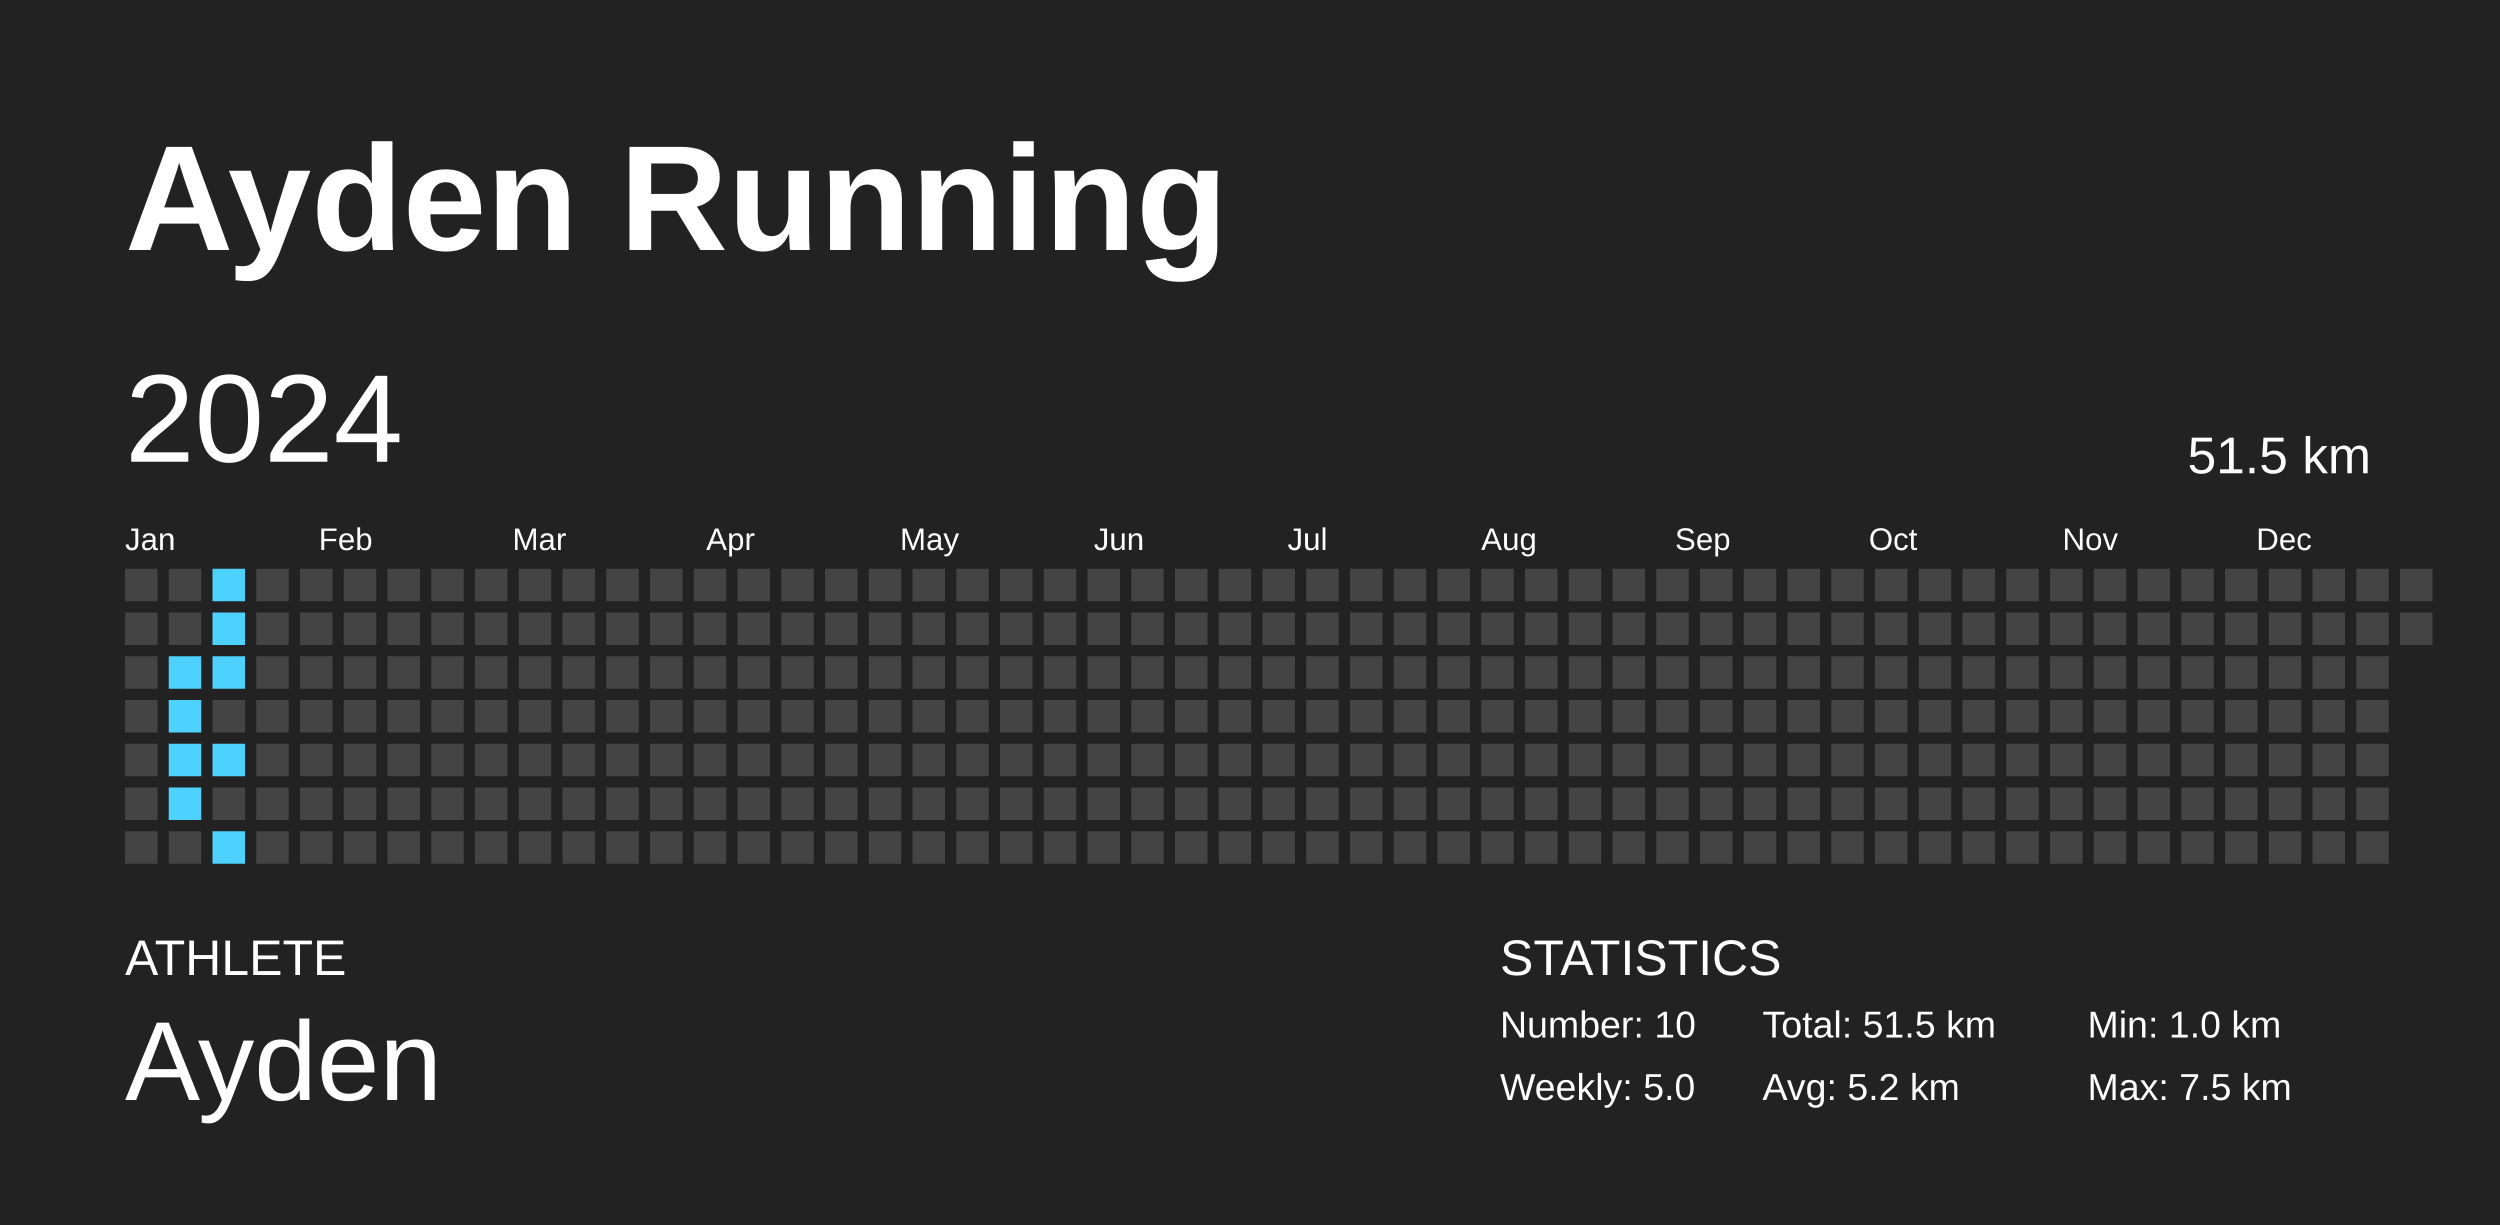
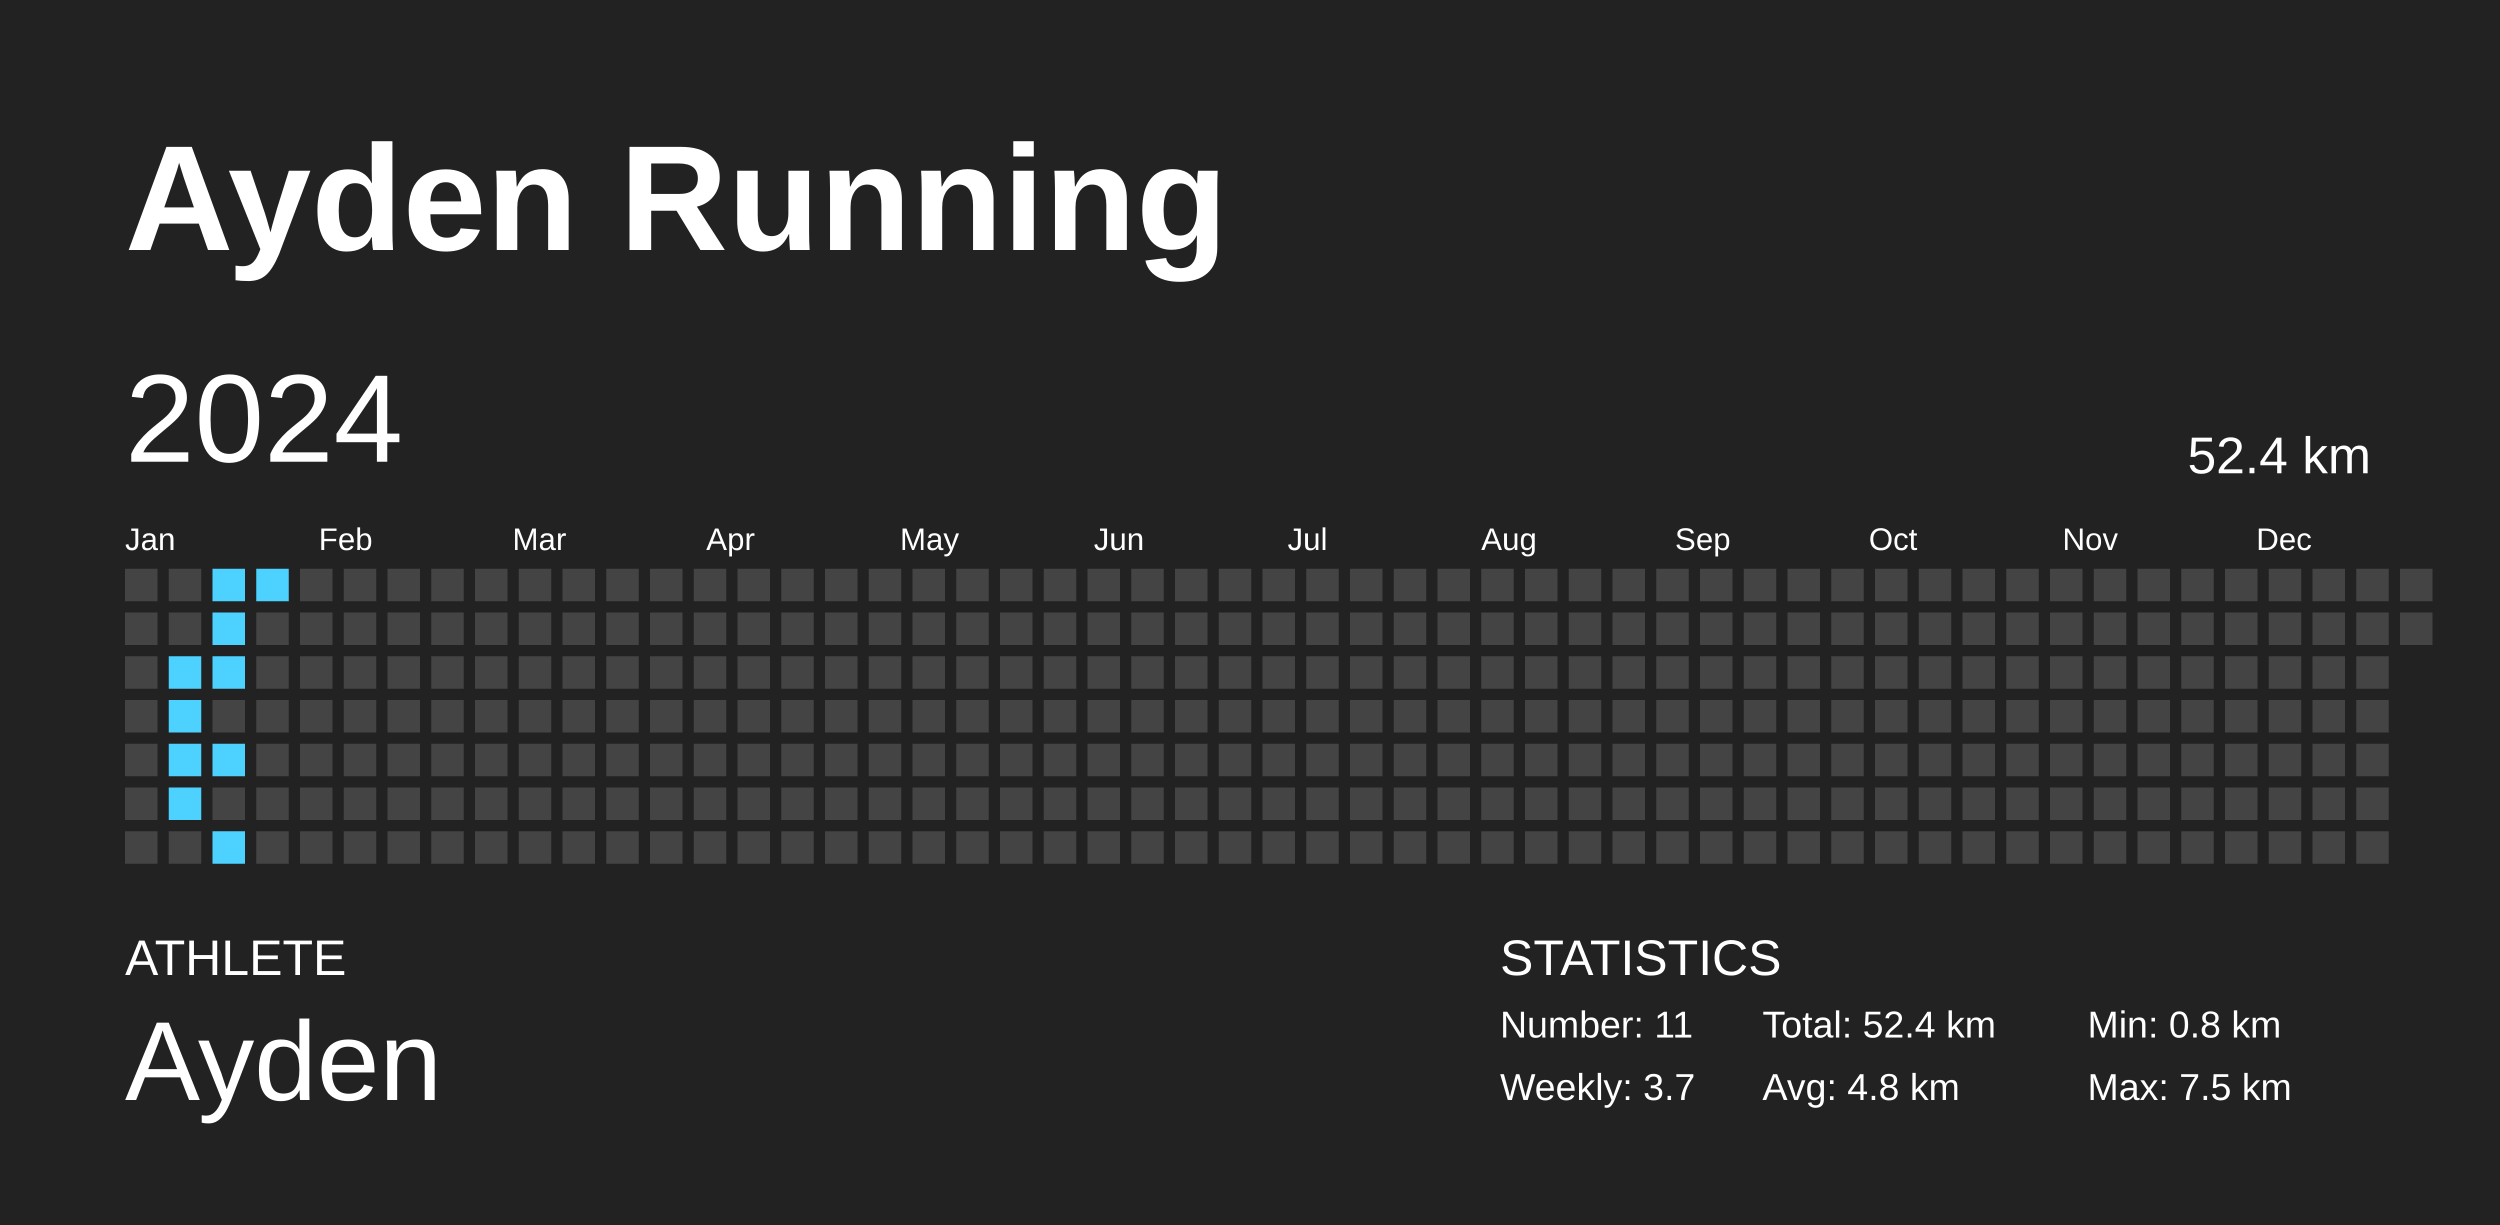
<svg xmlns="http://www.w3.org/2000/svg" baseProfile="full" height="98mm" version="1.1" viewBox="0,0,200,98" width="200mm">
  <defs />
  <rect fill="#222222" height="98" width="200" x="0" y="0" />
  <text fill="#FFFFFF" style="font-size:12px; font-family:Arial; font-weight:bold;" x="10" y="20">Ayden Running</text>
  <text fill="#FFFFFF" style="font-size:4px; font-family:Arial" x="10" y="78">ATHLETE</text>
  <text fill="#FFFFFF" style="font-size:9px; font-family:Arial" x="10" y="88">Ayden</text>
  <text fill="#FFFFFF" style="font-size:4px; font-family:Arial" x="120" y="78">STATISTICS</text>
-   <text fill="#FFFFFF" style="font-size:3px; font-family:Arial" x="120" y="83">Number: 10</text>
-   <text fill="#FFFFFF" style="font-size:3px; font-family:Arial" x="120" y="88">Weekly: 5.0</text>
-   <text fill="#FFFFFF" style="font-size:3px; font-family:Arial" x="141" y="83">Total: 51.5 km</text>
-   <text fill="#FFFFFF" style="font-size:3px; font-family:Arial" x="141" y="88">Avg: 5.2 km</text>
-   <text fill="#FFFFFF" style="font-size:3px; font-family:Arial" x="167" y="83">Min: 1.0 km</text>
+   <text fill="#FFFFFF" style="font-size:3px; font-family:Arial" x="120" y="83">Number: 11</text>
+   <text fill="#FFFFFF" style="font-size:3px; font-family:Arial" x="120" y="88">Weekly: 3.7</text>
+   <text fill="#FFFFFF" style="font-size:3px; font-family:Arial" x="141" y="83">Total: 52.4 km</text>
+   <text fill="#FFFFFF" style="font-size:3px; font-family:Arial" x="141" y="88">Avg: 4.8 km</text>
+   <text fill="#FFFFFF" style="font-size:3px; font-family:Arial" x="167" y="83">Min: 0.8 km</text>
  <text fill="#FFFFFF" style="font-size:3px; font-family:Arial" x="167" y="88">Max: 7.5 km</text>
  <text dominant-baseline="hanging" fill="#FFFFFF" style="font-size:10.0px; font-family:Arial;" x="10" y="30">2024</text>
-   <text dominant-baseline="hanging" fill="#FFFFFF" style="font-size:4.125px; font-family:Arial;" x="175" y="35">51.5 km</text>
+   <text dominant-baseline="hanging" fill="#FFFFFF" style="font-size:4.125px; font-family:Arial;" x="175" y="35">52.4 km</text>
  <text fill="#FFFFFF" style="font-size:2.5px; font-family:Arial" x="10.0" y="44">Jan</text>
  <text fill="#FFFFFF" style="font-size:2.5px; font-family:Arial" x="25.5" y="44">Feb</text>
  <text fill="#FFFFFF" style="font-size:2.5px; font-family:Arial" x="41.0" y="44">Mar</text>
  <text fill="#FFFFFF" style="font-size:2.5px; font-family:Arial" x="56.5" y="44">Apr</text>
  <text fill="#FFFFFF" style="font-size:2.5px; font-family:Arial" x="72.0" y="44">May</text>
  <text fill="#FFFFFF" style="font-size:2.5px; font-family:Arial" x="87.5" y="44">Jun</text>
  <text fill="#FFFFFF" style="font-size:2.5px; font-family:Arial" x="103.0" y="44">Jul</text>
  <text fill="#FFFFFF" style="font-size:2.5px; font-family:Arial" x="118.5" y="44">Aug</text>
  <text fill="#FFFFFF" style="font-size:2.5px; font-family:Arial" x="134.0" y="44">Sep</text>
  <text fill="#FFFFFF" style="font-size:2.5px; font-family:Arial" x="149.5" y="44">Oct</text>
  <text fill="#FFFFFF" style="font-size:2.5px; font-family:Arial" x="165.0" y="44">Nov</text>
  <text fill="#FFFFFF" style="font-size:2.5px; font-family:Arial" x="180.5" y="44">Dec</text>
  <rect fill="#444444" height="2.6" width="2.6" x="10.0" y="45.5" />
  <rect fill="#444444" height="2.6" width="2.6" x="10.0" y="49.0" />
  <rect fill="#444444" height="2.6" width="2.6" x="10.0" y="52.5" />
  <rect fill="#444444" height="2.6" width="2.6" x="10.0" y="56.0" />
  <rect fill="#444444" height="2.6" width="2.6" x="10.0" y="59.5" />
  <rect fill="#444444" height="2.6" width="2.6" x="10.0" y="63.0" />
  <rect fill="#444444" height="2.6" width="2.6" x="10.0" y="66.5" />
  <rect fill="#444444" height="2.6" width="2.6" x="13.5" y="45.5" />
  <rect fill="#444444" height="2.6" width="2.6" x="13.5" y="49.0" />
  <rect fill="#4dd2ff" height="2.6" width="2.6" x="13.5" y="52.5" />
  <rect fill="#4dd2ff" height="2.6" width="2.6" x="13.5" y="56.0" />
  <rect fill="#4dd2ff" height="2.6" width="2.6" x="13.5" y="59.5" />
  <rect fill="#4dd2ff" height="2.6" width="2.6" x="13.5" y="63.0" />
  <rect fill="#444444" height="2.6" width="2.6" x="13.5" y="66.5" />
  <rect fill="#4dd2ff" height="2.6" width="2.6" x="17.0" y="45.5" />
  <rect fill="#4dd2ff" height="2.6" width="2.6" x="17.0" y="49.0" />
  <rect fill="#4dd2ff" height="2.6" width="2.6" x="17.0" y="52.5" />
  <rect fill="#444444" height="2.6" width="2.6" x="17.0" y="56.0" />
  <rect fill="#4dd2ff" height="2.6" width="2.6" x="17.0" y="59.5" />
  <rect fill="#444444" height="2.6" width="2.6" x="17.0" y="63.0" />
  <rect fill="#4dd2ff" height="2.6" width="2.6" x="17.0" y="66.5" />
-   <rect fill="#444444" height="2.6" width="2.6" x="20.5" y="45.5" />
+   <rect fill="#4dd2ff" height="2.6" width="2.6" x="20.5" y="45.5" />
  <rect fill="#444444" height="2.6" width="2.6" x="20.5" y="49.0" />
  <rect fill="#444444" height="2.6" width="2.6" x="20.5" y="52.5" />
  <rect fill="#444444" height="2.6" width="2.6" x="20.5" y="56.0" />
  <rect fill="#444444" height="2.6" width="2.6" x="20.5" y="59.5" />
  <rect fill="#444444" height="2.6" width="2.6" x="20.5" y="63.0" />
  <rect fill="#444444" height="2.6" width="2.6" x="20.5" y="66.5" />
  <rect fill="#444444" height="2.6" width="2.6" x="24.0" y="45.5" />
  <rect fill="#444444" height="2.6" width="2.6" x="24.0" y="49.0" />
  <rect fill="#444444" height="2.6" width="2.6" x="24.0" y="52.5" />
  <rect fill="#444444" height="2.6" width="2.6" x="24.0" y="56.0" />
  <rect fill="#444444" height="2.6" width="2.6" x="24.0" y="59.5" />
  <rect fill="#444444" height="2.6" width="2.6" x="24.0" y="63.0" />
  <rect fill="#444444" height="2.6" width="2.6" x="24.0" y="66.5" />
  <rect fill="#444444" height="2.6" width="2.6" x="27.5" y="45.5" />
  <rect fill="#444444" height="2.6" width="2.6" x="27.5" y="49.0" />
  <rect fill="#444444" height="2.6" width="2.6" x="27.5" y="52.5" />
  <rect fill="#444444" height="2.6" width="2.6" x="27.5" y="56.0" />
  <rect fill="#444444" height="2.6" width="2.6" x="27.5" y="59.5" />
  <rect fill="#444444" height="2.6" width="2.6" x="27.5" y="63.0" />
  <rect fill="#444444" height="2.6" width="2.6" x="27.5" y="66.5" />
  <rect fill="#444444" height="2.6" width="2.6" x="31.0" y="45.5" />
  <rect fill="#444444" height="2.6" width="2.6" x="31.0" y="49.0" />
  <rect fill="#444444" height="2.6" width="2.6" x="31.0" y="52.5" />
  <rect fill="#444444" height="2.6" width="2.6" x="31.0" y="56.0" />
  <rect fill="#444444" height="2.6" width="2.6" x="31.0" y="59.5" />
  <rect fill="#444444" height="2.6" width="2.6" x="31.0" y="63.0" />
  <rect fill="#444444" height="2.6" width="2.6" x="31.0" y="66.5" />
  <rect fill="#444444" height="2.6" width="2.6" x="34.5" y="45.5" />
  <rect fill="#444444" height="2.6" width="2.6" x="34.5" y="49.0" />
  <rect fill="#444444" height="2.6" width="2.6" x="34.5" y="52.5" />
  <rect fill="#444444" height="2.6" width="2.6" x="34.5" y="56.0" />
  <rect fill="#444444" height="2.6" width="2.6" x="34.5" y="59.5" />
  <rect fill="#444444" height="2.6" width="2.6" x="34.5" y="63.0" />
  <rect fill="#444444" height="2.6" width="2.6" x="34.5" y="66.5" />
  <rect fill="#444444" height="2.6" width="2.6" x="38.0" y="45.5" />
  <rect fill="#444444" height="2.6" width="2.6" x="38.0" y="49.0" />
  <rect fill="#444444" height="2.6" width="2.6" x="38.0" y="52.5" />
  <rect fill="#444444" height="2.6" width="2.6" x="38.0" y="56.0" />
  <rect fill="#444444" height="2.6" width="2.6" x="38.0" y="59.5" />
  <rect fill="#444444" height="2.6" width="2.6" x="38.0" y="63.0" />
  <rect fill="#444444" height="2.6" width="2.6" x="38.0" y="66.5" />
  <rect fill="#444444" height="2.6" width="2.6" x="41.5" y="45.5" />
  <rect fill="#444444" height="2.6" width="2.6" x="41.5" y="49.0" />
  <rect fill="#444444" height="2.6" width="2.6" x="41.5" y="52.5" />
  <rect fill="#444444" height="2.6" width="2.6" x="41.5" y="56.0" />
  <rect fill="#444444" height="2.6" width="2.6" x="41.5" y="59.5" />
  <rect fill="#444444" height="2.6" width="2.6" x="41.5" y="63.0" />
  <rect fill="#444444" height="2.6" width="2.6" x="41.5" y="66.5" />
  <rect fill="#444444" height="2.6" width="2.6" x="45.0" y="45.5" />
  <rect fill="#444444" height="2.6" width="2.6" x="45.0" y="49.0" />
  <rect fill="#444444" height="2.6" width="2.6" x="45.0" y="52.5" />
  <rect fill="#444444" height="2.6" width="2.6" x="45.0" y="56.0" />
  <rect fill="#444444" height="2.6" width="2.6" x="45.0" y="59.5" />
  <rect fill="#444444" height="2.6" width="2.6" x="45.0" y="63.0" />
  <rect fill="#444444" height="2.6" width="2.6" x="45.0" y="66.5" />
  <rect fill="#444444" height="2.6" width="2.6" x="48.5" y="45.5" />
  <rect fill="#444444" height="2.6" width="2.6" x="48.5" y="49.0" />
  <rect fill="#444444" height="2.6" width="2.6" x="48.5" y="52.5" />
  <rect fill="#444444" height="2.6" width="2.6" x="48.5" y="56.0" />
  <rect fill="#444444" height="2.6" width="2.6" x="48.5" y="59.5" />
  <rect fill="#444444" height="2.6" width="2.6" x="48.5" y="63.0" />
  <rect fill="#444444" height="2.6" width="2.6" x="48.5" y="66.5" />
  <rect fill="#444444" height="2.6" width="2.6" x="52.0" y="45.5" />
  <rect fill="#444444" height="2.6" width="2.6" x="52.0" y="49.0" />
  <rect fill="#444444" height="2.6" width="2.6" x="52.0" y="52.5" />
  <rect fill="#444444" height="2.6" width="2.6" x="52.0" y="56.0" />
  <rect fill="#444444" height="2.6" width="2.6" x="52.0" y="59.5" />
  <rect fill="#444444" height="2.6" width="2.6" x="52.0" y="63.0" />
  <rect fill="#444444" height="2.6" width="2.6" x="52.0" y="66.5" />
  <rect fill="#444444" height="2.6" width="2.6" x="55.5" y="45.5" />
  <rect fill="#444444" height="2.6" width="2.6" x="55.5" y="49.0" />
  <rect fill="#444444" height="2.6" width="2.6" x="55.5" y="52.5" />
  <rect fill="#444444" height="2.6" width="2.6" x="55.5" y="56.0" />
  <rect fill="#444444" height="2.6" width="2.6" x="55.5" y="59.5" />
  <rect fill="#444444" height="2.6" width="2.6" x="55.5" y="63.0" />
  <rect fill="#444444" height="2.6" width="2.6" x="55.5" y="66.5" />
  <rect fill="#444444" height="2.6" width="2.6" x="59.0" y="45.5" />
  <rect fill="#444444" height="2.6" width="2.6" x="59.0" y="49.0" />
  <rect fill="#444444" height="2.6" width="2.6" x="59.0" y="52.5" />
  <rect fill="#444444" height="2.6" width="2.6" x="59.0" y="56.0" />
  <rect fill="#444444" height="2.6" width="2.6" x="59.0" y="59.5" />
  <rect fill="#444444" height="2.6" width="2.6" x="59.0" y="63.0" />
  <rect fill="#444444" height="2.6" width="2.6" x="59.0" y="66.5" />
  <rect fill="#444444" height="2.6" width="2.6" x="62.5" y="45.5" />
  <rect fill="#444444" height="2.6" width="2.6" x="62.5" y="49.0" />
  <rect fill="#444444" height="2.6" width="2.6" x="62.5" y="52.5" />
  <rect fill="#444444" height="2.6" width="2.6" x="62.5" y="56.0" />
  <rect fill="#444444" height="2.6" width="2.6" x="62.5" y="59.5" />
  <rect fill="#444444" height="2.6" width="2.6" x="62.5" y="63.0" />
  <rect fill="#444444" height="2.6" width="2.6" x="62.5" y="66.5" />
  <rect fill="#444444" height="2.6" width="2.6" x="66.0" y="45.5" />
  <rect fill="#444444" height="2.6" width="2.6" x="66.0" y="49.0" />
  <rect fill="#444444" height="2.6" width="2.6" x="66.0" y="52.5" />
  <rect fill="#444444" height="2.6" width="2.6" x="66.0" y="56.0" />
  <rect fill="#444444" height="2.6" width="2.6" x="66.0" y="59.5" />
  <rect fill="#444444" height="2.6" width="2.6" x="66.0" y="63.0" />
  <rect fill="#444444" height="2.6" width="2.6" x="66.0" y="66.5" />
  <rect fill="#444444" height="2.6" width="2.6" x="69.5" y="45.5" />
  <rect fill="#444444" height="2.6" width="2.6" x="69.5" y="49.0" />
  <rect fill="#444444" height="2.6" width="2.6" x="69.5" y="52.5" />
  <rect fill="#444444" height="2.6" width="2.6" x="69.5" y="56.0" />
  <rect fill="#444444" height="2.6" width="2.6" x="69.5" y="59.5" />
  <rect fill="#444444" height="2.6" width="2.6" x="69.5" y="63.0" />
  <rect fill="#444444" height="2.6" width="2.6" x="69.5" y="66.5" />
  <rect fill="#444444" height="2.6" width="2.6" x="73.0" y="45.5" />
  <rect fill="#444444" height="2.6" width="2.6" x="73.0" y="49.0" />
  <rect fill="#444444" height="2.6" width="2.6" x="73.0" y="52.5" />
  <rect fill="#444444" height="2.6" width="2.6" x="73.0" y="56.0" />
  <rect fill="#444444" height="2.6" width="2.6" x="73.0" y="59.5" />
  <rect fill="#444444" height="2.6" width="2.6" x="73.0" y="63.0" />
  <rect fill="#444444" height="2.6" width="2.6" x="73.0" y="66.5" />
  <rect fill="#444444" height="2.6" width="2.6" x="76.5" y="45.5" />
  <rect fill="#444444" height="2.6" width="2.6" x="76.5" y="49.0" />
  <rect fill="#444444" height="2.6" width="2.6" x="76.5" y="52.5" />
  <rect fill="#444444" height="2.6" width="2.6" x="76.5" y="56.0" />
  <rect fill="#444444" height="2.6" width="2.6" x="76.5" y="59.5" />
  <rect fill="#444444" height="2.6" width="2.6" x="76.5" y="63.0" />
  <rect fill="#444444" height="2.6" width="2.6" x="76.5" y="66.5" />
  <rect fill="#444444" height="2.6" width="2.6" x="80.0" y="45.5" />
  <rect fill="#444444" height="2.6" width="2.6" x="80.0" y="49.0" />
  <rect fill="#444444" height="2.6" width="2.6" x="80.0" y="52.5" />
  <rect fill="#444444" height="2.6" width="2.6" x="80.0" y="56.0" />
  <rect fill="#444444" height="2.6" width="2.6" x="80.0" y="59.5" />
  <rect fill="#444444" height="2.6" width="2.6" x="80.0" y="63.0" />
  <rect fill="#444444" height="2.6" width="2.6" x="80.0" y="66.5" />
  <rect fill="#444444" height="2.6" width="2.6" x="83.5" y="45.5" />
  <rect fill="#444444" height="2.6" width="2.6" x="83.5" y="49.0" />
  <rect fill="#444444" height="2.6" width="2.6" x="83.5" y="52.5" />
  <rect fill="#444444" height="2.6" width="2.6" x="83.5" y="56.0" />
  <rect fill="#444444" height="2.6" width="2.6" x="83.5" y="59.5" />
  <rect fill="#444444" height="2.6" width="2.6" x="83.5" y="63.0" />
  <rect fill="#444444" height="2.6" width="2.6" x="83.5" y="66.5" />
  <rect fill="#444444" height="2.6" width="2.6" x="87.0" y="45.5" />
  <rect fill="#444444" height="2.6" width="2.6" x="87.0" y="49.0" />
  <rect fill="#444444" height="2.6" width="2.6" x="87.0" y="52.5" />
  <rect fill="#444444" height="2.6" width="2.6" x="87.0" y="56.0" />
  <rect fill="#444444" height="2.6" width="2.6" x="87.0" y="59.5" />
  <rect fill="#444444" height="2.6" width="2.6" x="87.0" y="63.0" />
  <rect fill="#444444" height="2.6" width="2.6" x="87.0" y="66.5" />
  <rect fill="#444444" height="2.6" width="2.6" x="90.5" y="45.5" />
  <rect fill="#444444" height="2.6" width="2.6" x="90.5" y="49.0" />
  <rect fill="#444444" height="2.6" width="2.6" x="90.5" y="52.5" />
  <rect fill="#444444" height="2.6" width="2.6" x="90.5" y="56.0" />
  <rect fill="#444444" height="2.6" width="2.6" x="90.5" y="59.5" />
  <rect fill="#444444" height="2.6" width="2.6" x="90.5" y="63.0" />
  <rect fill="#444444" height="2.6" width="2.6" x="90.5" y="66.5" />
  <rect fill="#444444" height="2.6" width="2.6" x="94.0" y="45.5" />
  <rect fill="#444444" height="2.6" width="2.6" x="94.0" y="49.0" />
  <rect fill="#444444" height="2.6" width="2.6" x="94.0" y="52.5" />
  <rect fill="#444444" height="2.6" width="2.6" x="94.0" y="56.0" />
  <rect fill="#444444" height="2.6" width="2.6" x="94.0" y="59.5" />
  <rect fill="#444444" height="2.6" width="2.6" x="94.0" y="63.0" />
  <rect fill="#444444" height="2.6" width="2.6" x="94.0" y="66.5" />
  <rect fill="#444444" height="2.6" width="2.6" x="97.5" y="45.5" />
  <rect fill="#444444" height="2.6" width="2.6" x="97.5" y="49.0" />
  <rect fill="#444444" height="2.6" width="2.6" x="97.5" y="52.5" />
  <rect fill="#444444" height="2.6" width="2.6" x="97.5" y="56.0" />
  <rect fill="#444444" height="2.6" width="2.6" x="97.5" y="59.5" />
  <rect fill="#444444" height="2.6" width="2.6" x="97.5" y="63.0" />
  <rect fill="#444444" height="2.6" width="2.6" x="97.5" y="66.5" />
  <rect fill="#444444" height="2.6" width="2.6" x="101.0" y="45.5" />
  <rect fill="#444444" height="2.6" width="2.6" x="101.0" y="49.0" />
  <rect fill="#444444" height="2.6" width="2.6" x="101.0" y="52.5" />
  <rect fill="#444444" height="2.6" width="2.6" x="101.0" y="56.0" />
  <rect fill="#444444" height="2.6" width="2.6" x="101.0" y="59.5" />
  <rect fill="#444444" height="2.6" width="2.6" x="101.0" y="63.0" />
  <rect fill="#444444" height="2.6" width="2.6" x="101.0" y="66.5" />
  <rect fill="#444444" height="2.6" width="2.6" x="104.5" y="45.5" />
  <rect fill="#444444" height="2.6" width="2.6" x="104.5" y="49.0" />
  <rect fill="#444444" height="2.6" width="2.6" x="104.5" y="52.5" />
  <rect fill="#444444" height="2.6" width="2.6" x="104.5" y="56.0" />
  <rect fill="#444444" height="2.6" width="2.6" x="104.5" y="59.5" />
  <rect fill="#444444" height="2.6" width="2.6" x="104.5" y="63.0" />
  <rect fill="#444444" height="2.6" width="2.6" x="104.5" y="66.5" />
  <rect fill="#444444" height="2.6" width="2.6" x="108.0" y="45.5" />
  <rect fill="#444444" height="2.6" width="2.6" x="108.0" y="49.0" />
  <rect fill="#444444" height="2.6" width="2.6" x="108.0" y="52.5" />
  <rect fill="#444444" height="2.6" width="2.6" x="108.0" y="56.0" />
  <rect fill="#444444" height="2.6" width="2.6" x="108.0" y="59.5" />
  <rect fill="#444444" height="2.6" width="2.6" x="108.0" y="63.0" />
  <rect fill="#444444" height="2.6" width="2.6" x="108.0" y="66.5" />
  <rect fill="#444444" height="2.6" width="2.6" x="111.5" y="45.5" />
  <rect fill="#444444" height="2.6" width="2.6" x="111.5" y="49.0" />
  <rect fill="#444444" height="2.6" width="2.6" x="111.5" y="52.5" />
  <rect fill="#444444" height="2.6" width="2.6" x="111.5" y="56.0" />
  <rect fill="#444444" height="2.6" width="2.6" x="111.5" y="59.5" />
  <rect fill="#444444" height="2.6" width="2.6" x="111.5" y="63.0" />
  <rect fill="#444444" height="2.6" width="2.6" x="111.5" y="66.5" />
  <rect fill="#444444" height="2.6" width="2.6" x="115.0" y="45.5" />
  <rect fill="#444444" height="2.6" width="2.6" x="115.0" y="49.0" />
  <rect fill="#444444" height="2.6" width="2.6" x="115.0" y="52.5" />
  <rect fill="#444444" height="2.6" width="2.6" x="115.0" y="56.0" />
  <rect fill="#444444" height="2.6" width="2.6" x="115.0" y="59.5" />
  <rect fill="#444444" height="2.6" width="2.6" x="115.0" y="63.0" />
  <rect fill="#444444" height="2.6" width="2.6" x="115.0" y="66.5" />
  <rect fill="#444444" height="2.6" width="2.6" x="118.5" y="45.5" />
  <rect fill="#444444" height="2.6" width="2.6" x="118.5" y="49.0" />
  <rect fill="#444444" height="2.6" width="2.6" x="118.5" y="52.5" />
  <rect fill="#444444" height="2.6" width="2.6" x="118.5" y="56.0" />
  <rect fill="#444444" height="2.6" width="2.6" x="118.5" y="59.5" />
  <rect fill="#444444" height="2.6" width="2.6" x="118.5" y="63.0" />
  <rect fill="#444444" height="2.6" width="2.6" x="118.5" y="66.5" />
  <rect fill="#444444" height="2.6" width="2.6" x="122.0" y="45.5" />
  <rect fill="#444444" height="2.6" width="2.6" x="122.0" y="49.0" />
  <rect fill="#444444" height="2.6" width="2.6" x="122.0" y="52.5" />
  <rect fill="#444444" height="2.6" width="2.6" x="122.0" y="56.0" />
  <rect fill="#444444" height="2.6" width="2.6" x="122.0" y="59.5" />
  <rect fill="#444444" height="2.6" width="2.6" x="122.0" y="63.0" />
  <rect fill="#444444" height="2.6" width="2.6" x="122.0" y="66.5" />
  <rect fill="#444444" height="2.6" width="2.6" x="125.5" y="45.5" />
  <rect fill="#444444" height="2.6" width="2.6" x="125.5" y="49.0" />
  <rect fill="#444444" height="2.6" width="2.6" x="125.5" y="52.5" />
  <rect fill="#444444" height="2.6" width="2.6" x="125.5" y="56.0" />
  <rect fill="#444444" height="2.6" width="2.6" x="125.5" y="59.5" />
  <rect fill="#444444" height="2.6" width="2.6" x="125.5" y="63.0" />
  <rect fill="#444444" height="2.6" width="2.6" x="125.5" y="66.5" />
  <rect fill="#444444" height="2.6" width="2.6" x="129.0" y="45.5" />
  <rect fill="#444444" height="2.6" width="2.6" x="129.0" y="49.0" />
  <rect fill="#444444" height="2.6" width="2.6" x="129.0" y="52.5" />
  <rect fill="#444444" height="2.6" width="2.6" x="129.0" y="56.0" />
  <rect fill="#444444" height="2.6" width="2.6" x="129.0" y="59.5" />
  <rect fill="#444444" height="2.6" width="2.6" x="129.0" y="63.0" />
  <rect fill="#444444" height="2.6" width="2.6" x="129.0" y="66.5" />
  <rect fill="#444444" height="2.6" width="2.6" x="132.5" y="45.5" />
  <rect fill="#444444" height="2.6" width="2.6" x="132.5" y="49.0" />
  <rect fill="#444444" height="2.6" width="2.6" x="132.5" y="52.5" />
  <rect fill="#444444" height="2.6" width="2.6" x="132.5" y="56.0" />
  <rect fill="#444444" height="2.6" width="2.6" x="132.5" y="59.5" />
  <rect fill="#444444" height="2.6" width="2.6" x="132.5" y="63.0" />
  <rect fill="#444444" height="2.6" width="2.6" x="132.5" y="66.5" />
  <rect fill="#444444" height="2.6" width="2.6" x="136.0" y="45.5" />
  <rect fill="#444444" height="2.6" width="2.6" x="136.0" y="49.0" />
  <rect fill="#444444" height="2.6" width="2.6" x="136.0" y="52.5" />
  <rect fill="#444444" height="2.6" width="2.6" x="136.0" y="56.0" />
  <rect fill="#444444" height="2.6" width="2.6" x="136.0" y="59.5" />
  <rect fill="#444444" height="2.6" width="2.6" x="136.0" y="63.0" />
  <rect fill="#444444" height="2.6" width="2.6" x="136.0" y="66.5" />
  <rect fill="#444444" height="2.6" width="2.6" x="139.5" y="45.5" />
  <rect fill="#444444" height="2.6" width="2.6" x="139.5" y="49.0" />
  <rect fill="#444444" height="2.6" width="2.6" x="139.5" y="52.5" />
  <rect fill="#444444" height="2.6" width="2.6" x="139.5" y="56.0" />
  <rect fill="#444444" height="2.6" width="2.6" x="139.5" y="59.5" />
  <rect fill="#444444" height="2.6" width="2.6" x="139.5" y="63.0" />
  <rect fill="#444444" height="2.6" width="2.6" x="139.5" y="66.5" />
  <rect fill="#444444" height="2.6" width="2.6" x="143.0" y="45.5" />
  <rect fill="#444444" height="2.6" width="2.6" x="143.0" y="49.0" />
  <rect fill="#444444" height="2.6" width="2.6" x="143.0" y="52.5" />
  <rect fill="#444444" height="2.6" width="2.6" x="143.0" y="56.0" />
  <rect fill="#444444" height="2.6" width="2.6" x="143.0" y="59.5" />
  <rect fill="#444444" height="2.6" width="2.6" x="143.0" y="63.0" />
  <rect fill="#444444" height="2.6" width="2.6" x="143.0" y="66.5" />
  <rect fill="#444444" height="2.6" width="2.6" x="146.5" y="45.5" />
  <rect fill="#444444" height="2.6" width="2.6" x="146.5" y="49.0" />
  <rect fill="#444444" height="2.6" width="2.6" x="146.5" y="52.5" />
  <rect fill="#444444" height="2.6" width="2.6" x="146.5" y="56.0" />
  <rect fill="#444444" height="2.6" width="2.6" x="146.5" y="59.5" />
  <rect fill="#444444" height="2.6" width="2.6" x="146.5" y="63.0" />
  <rect fill="#444444" height="2.6" width="2.6" x="146.5" y="66.5" />
  <rect fill="#444444" height="2.6" width="2.6" x="150.0" y="45.5" />
  <rect fill="#444444" height="2.6" width="2.6" x="150.0" y="49.0" />
  <rect fill="#444444" height="2.6" width="2.6" x="150.0" y="52.5" />
  <rect fill="#444444" height="2.6" width="2.6" x="150.0" y="56.0" />
  <rect fill="#444444" height="2.6" width="2.6" x="150.0" y="59.5" />
  <rect fill="#444444" height="2.6" width="2.6" x="150.0" y="63.0" />
  <rect fill="#444444" height="2.6" width="2.6" x="150.0" y="66.5" />
  <rect fill="#444444" height="2.6" width="2.6" x="153.5" y="45.5" />
  <rect fill="#444444" height="2.6" width="2.6" x="153.5" y="49.0" />
  <rect fill="#444444" height="2.6" width="2.6" x="153.5" y="52.5" />
  <rect fill="#444444" height="2.6" width="2.6" x="153.5" y="56.0" />
  <rect fill="#444444" height="2.6" width="2.6" x="153.5" y="59.5" />
  <rect fill="#444444" height="2.6" width="2.6" x="153.5" y="63.0" />
  <rect fill="#444444" height="2.6" width="2.6" x="153.5" y="66.5" />
  <rect fill="#444444" height="2.6" width="2.6" x="157.0" y="45.5" />
  <rect fill="#444444" height="2.6" width="2.6" x="157.0" y="49.0" />
  <rect fill="#444444" height="2.6" width="2.6" x="157.0" y="52.5" />
  <rect fill="#444444" height="2.6" width="2.6" x="157.0" y="56.0" />
  <rect fill="#444444" height="2.6" width="2.6" x="157.0" y="59.5" />
  <rect fill="#444444" height="2.6" width="2.6" x="157.0" y="63.0" />
  <rect fill="#444444" height="2.6" width="2.6" x="157.0" y="66.5" />
  <rect fill="#444444" height="2.6" width="2.6" x="160.5" y="45.5" />
  <rect fill="#444444" height="2.6" width="2.6" x="160.5" y="49.0" />
  <rect fill="#444444" height="2.6" width="2.6" x="160.5" y="52.5" />
  <rect fill="#444444" height="2.6" width="2.6" x="160.5" y="56.0" />
  <rect fill="#444444" height="2.6" width="2.6" x="160.5" y="59.5" />
  <rect fill="#444444" height="2.6" width="2.6" x="160.5" y="63.0" />
  <rect fill="#444444" height="2.6" width="2.6" x="160.5" y="66.5" />
  <rect fill="#444444" height="2.6" width="2.6" x="164.0" y="45.5" />
  <rect fill="#444444" height="2.6" width="2.6" x="164.0" y="49.0" />
  <rect fill="#444444" height="2.6" width="2.6" x="164.0" y="52.5" />
  <rect fill="#444444" height="2.6" width="2.6" x="164.0" y="56.0" />
  <rect fill="#444444" height="2.6" width="2.6" x="164.0" y="59.5" />
  <rect fill="#444444" height="2.6" width="2.6" x="164.0" y="63.0" />
  <rect fill="#444444" height="2.6" width="2.6" x="164.0" y="66.5" />
  <rect fill="#444444" height="2.6" width="2.6" x="167.5" y="45.5" />
  <rect fill="#444444" height="2.6" width="2.6" x="167.5" y="49.0" />
  <rect fill="#444444" height="2.6" width="2.6" x="167.5" y="52.5" />
  <rect fill="#444444" height="2.6" width="2.6" x="167.5" y="56.0" />
  <rect fill="#444444" height="2.6" width="2.6" x="167.5" y="59.5" />
  <rect fill="#444444" height="2.6" width="2.6" x="167.5" y="63.0" />
  <rect fill="#444444" height="2.6" width="2.6" x="167.5" y="66.5" />
  <rect fill="#444444" height="2.6" width="2.6" x="171.0" y="45.5" />
  <rect fill="#444444" height="2.6" width="2.6" x="171.0" y="49.0" />
  <rect fill="#444444" height="2.6" width="2.6" x="171.0" y="52.5" />
  <rect fill="#444444" height="2.6" width="2.6" x="171.0" y="56.0" />
  <rect fill="#444444" height="2.6" width="2.6" x="171.0" y="59.5" />
  <rect fill="#444444" height="2.6" width="2.6" x="171.0" y="63.0" />
  <rect fill="#444444" height="2.6" width="2.6" x="171.0" y="66.5" />
  <rect fill="#444444" height="2.6" width="2.6" x="174.5" y="45.5" />
  <rect fill="#444444" height="2.6" width="2.6" x="174.5" y="49.0" />
  <rect fill="#444444" height="2.6" width="2.6" x="174.5" y="52.5" />
  <rect fill="#444444" height="2.6" width="2.6" x="174.5" y="56.0" />
  <rect fill="#444444" height="2.6" width="2.6" x="174.5" y="59.5" />
  <rect fill="#444444" height="2.6" width="2.6" x="174.5" y="63.0" />
  <rect fill="#444444" height="2.6" width="2.6" x="174.5" y="66.5" />
  <rect fill="#444444" height="2.6" width="2.6" x="178.0" y="45.5" />
  <rect fill="#444444" height="2.6" width="2.6" x="178.0" y="49.0" />
  <rect fill="#444444" height="2.6" width="2.6" x="178.0" y="52.5" />
  <rect fill="#444444" height="2.6" width="2.6" x="178.0" y="56.0" />
  <rect fill="#444444" height="2.6" width="2.6" x="178.0" y="59.5" />
  <rect fill="#444444" height="2.6" width="2.6" x="178.0" y="63.0" />
  <rect fill="#444444" height="2.6" width="2.6" x="178.0" y="66.5" />
  <rect fill="#444444" height="2.6" width="2.6" x="181.5" y="45.5" />
  <rect fill="#444444" height="2.6" width="2.6" x="181.5" y="49.0" />
  <rect fill="#444444" height="2.6" width="2.6" x="181.5" y="52.5" />
  <rect fill="#444444" height="2.6" width="2.6" x="181.5" y="56.0" />
  <rect fill="#444444" height="2.6" width="2.6" x="181.5" y="59.5" />
  <rect fill="#444444" height="2.6" width="2.6" x="181.5" y="63.0" />
  <rect fill="#444444" height="2.6" width="2.6" x="181.5" y="66.5" />
  <rect fill="#444444" height="2.6" width="2.6" x="185.0" y="45.5" />
  <rect fill="#444444" height="2.6" width="2.6" x="185.0" y="49.0" />
  <rect fill="#444444" height="2.6" width="2.6" x="185.0" y="52.5" />
  <rect fill="#444444" height="2.6" width="2.6" x="185.0" y="56.0" />
  <rect fill="#444444" height="2.6" width="2.6" x="185.0" y="59.5" />
  <rect fill="#444444" height="2.6" width="2.6" x="185.0" y="63.0" />
  <rect fill="#444444" height="2.6" width="2.6" x="185.0" y="66.5" />
  <rect fill="#444444" height="2.6" width="2.6" x="188.5" y="45.5" />
  <rect fill="#444444" height="2.6" width="2.6" x="188.5" y="49.0" />
  <rect fill="#444444" height="2.6" width="2.6" x="188.5" y="52.5" />
  <rect fill="#444444" height="2.6" width="2.6" x="188.5" y="56.0" />
  <rect fill="#444444" height="2.6" width="2.6" x="188.5" y="59.5" />
  <rect fill="#444444" height="2.6" width="2.6" x="188.5" y="63.0" />
  <rect fill="#444444" height="2.6" width="2.6" x="188.5" y="66.5" />
  <rect fill="#444444" height="2.6" width="2.6" x="192.0" y="45.5" />
  <rect fill="#444444" height="2.6" width="2.6" x="192.0" y="49.0" />
</svg>
